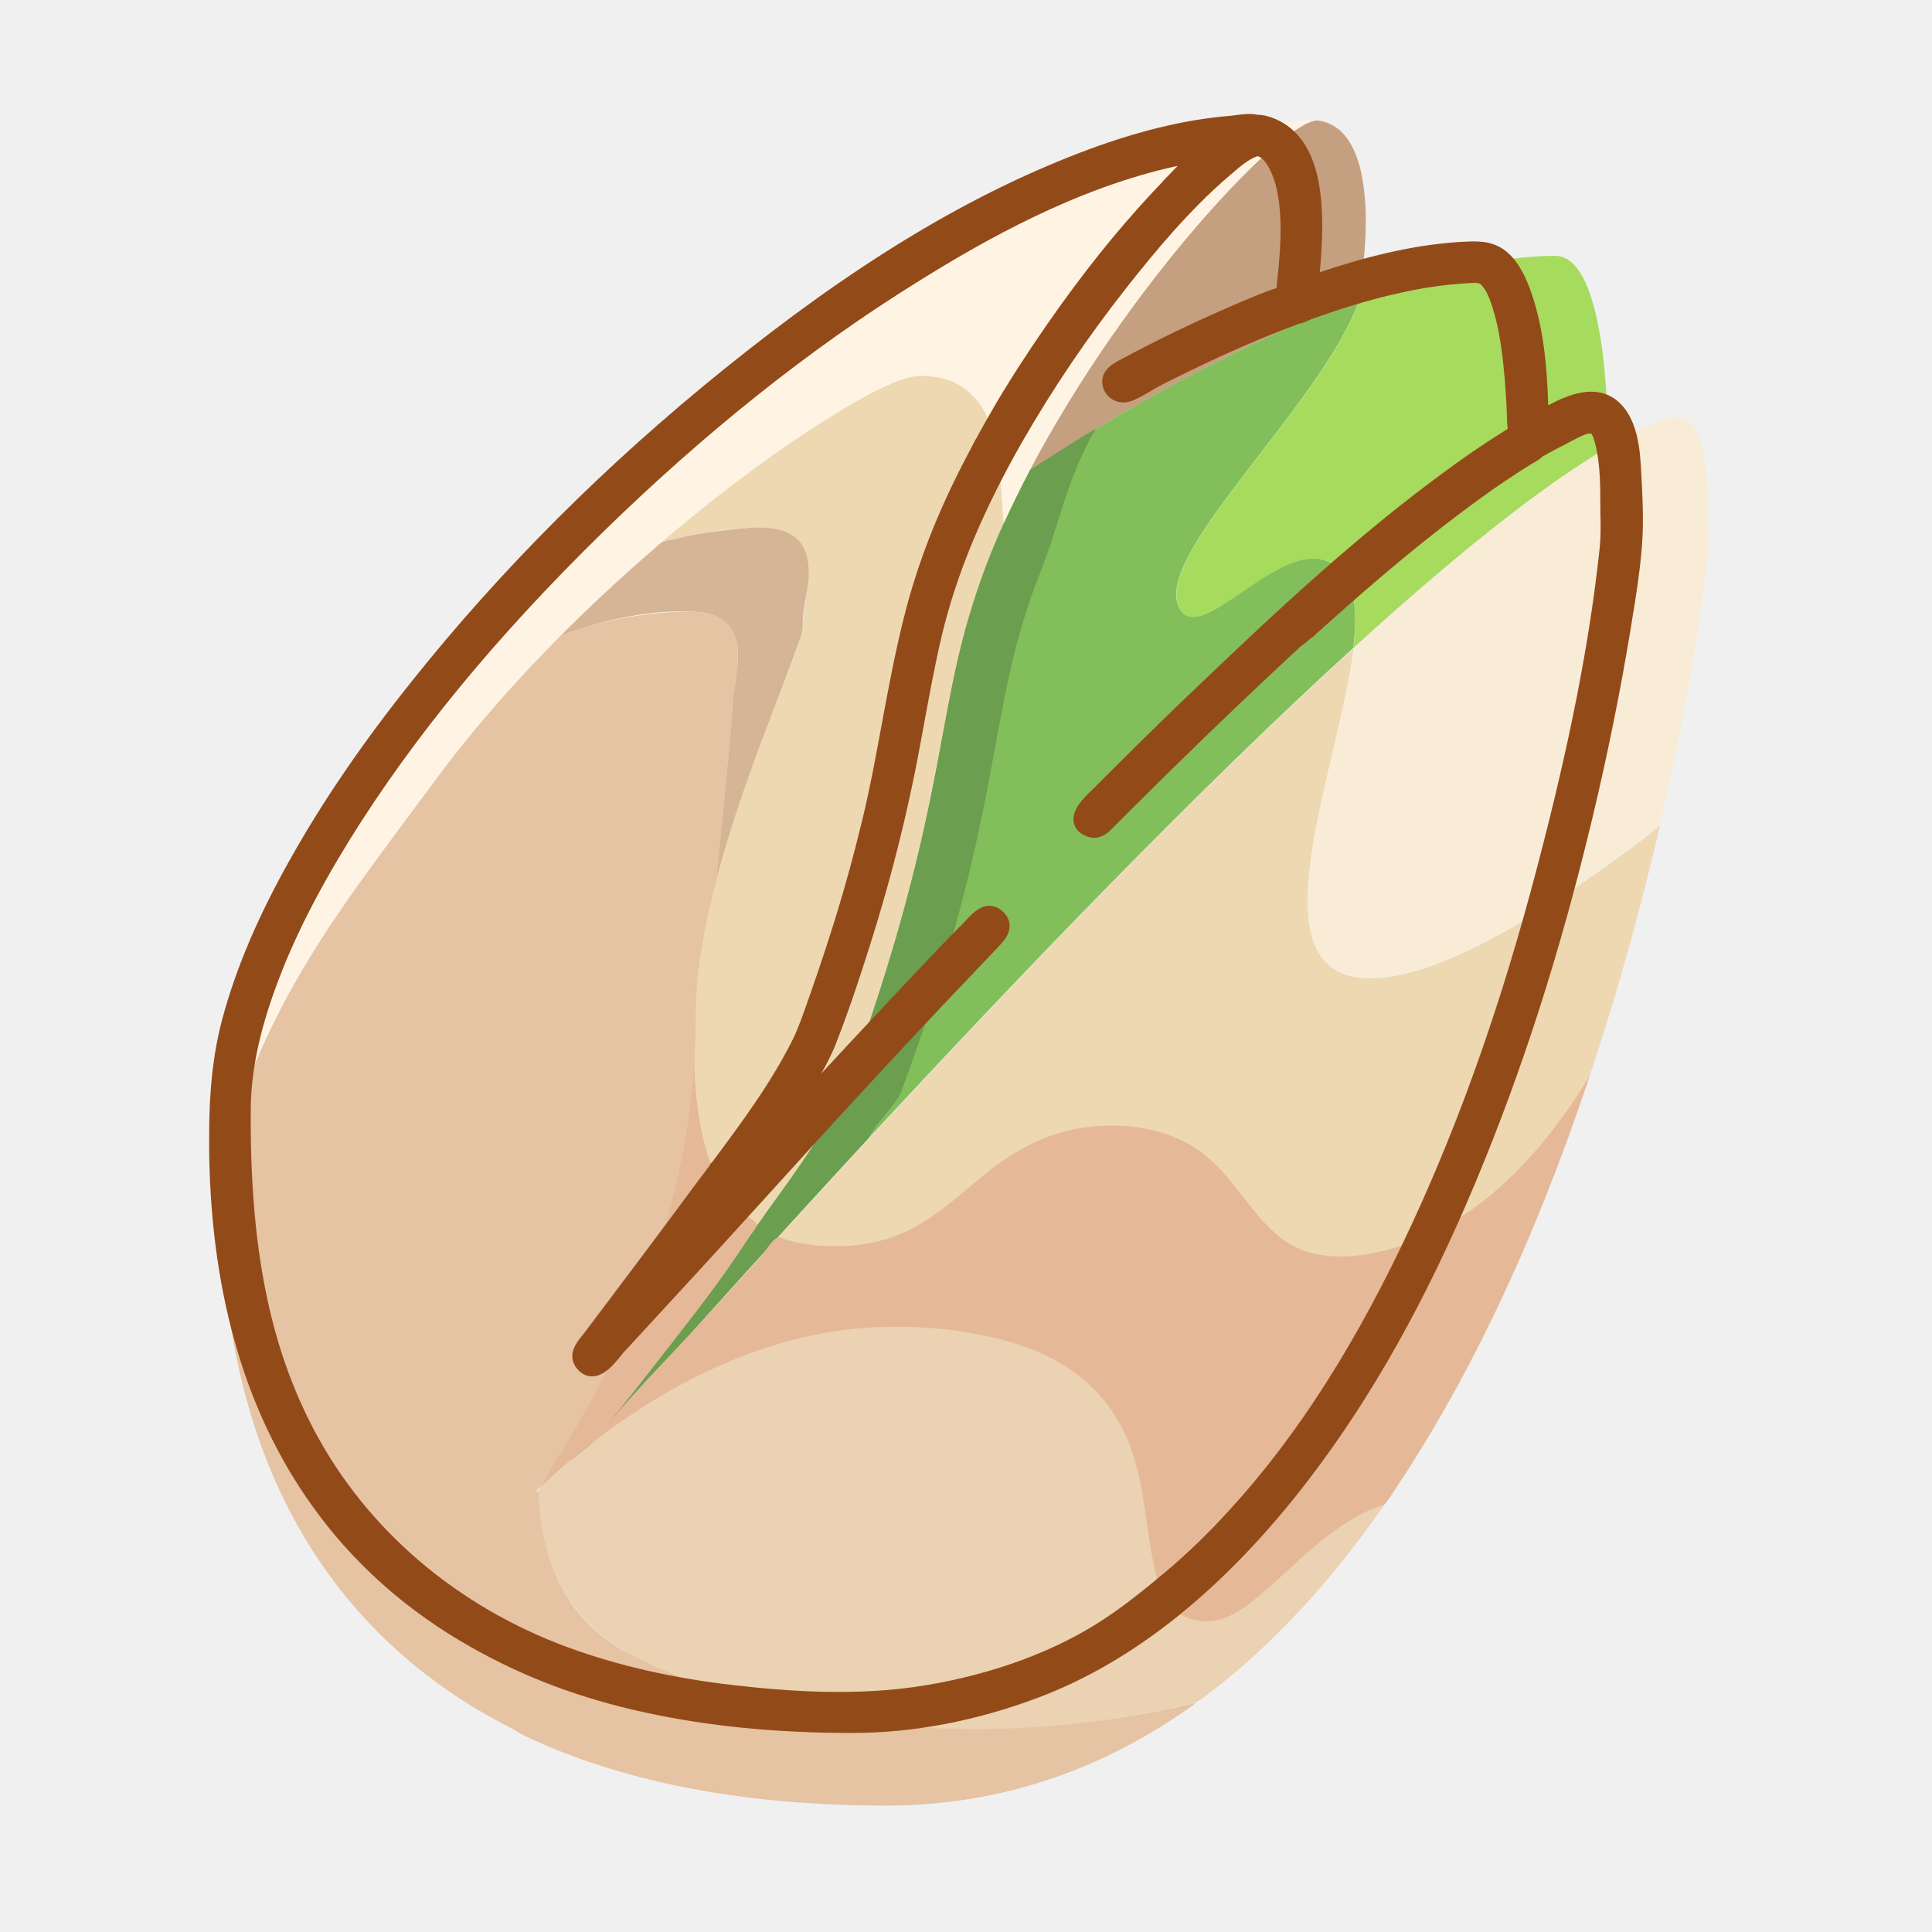
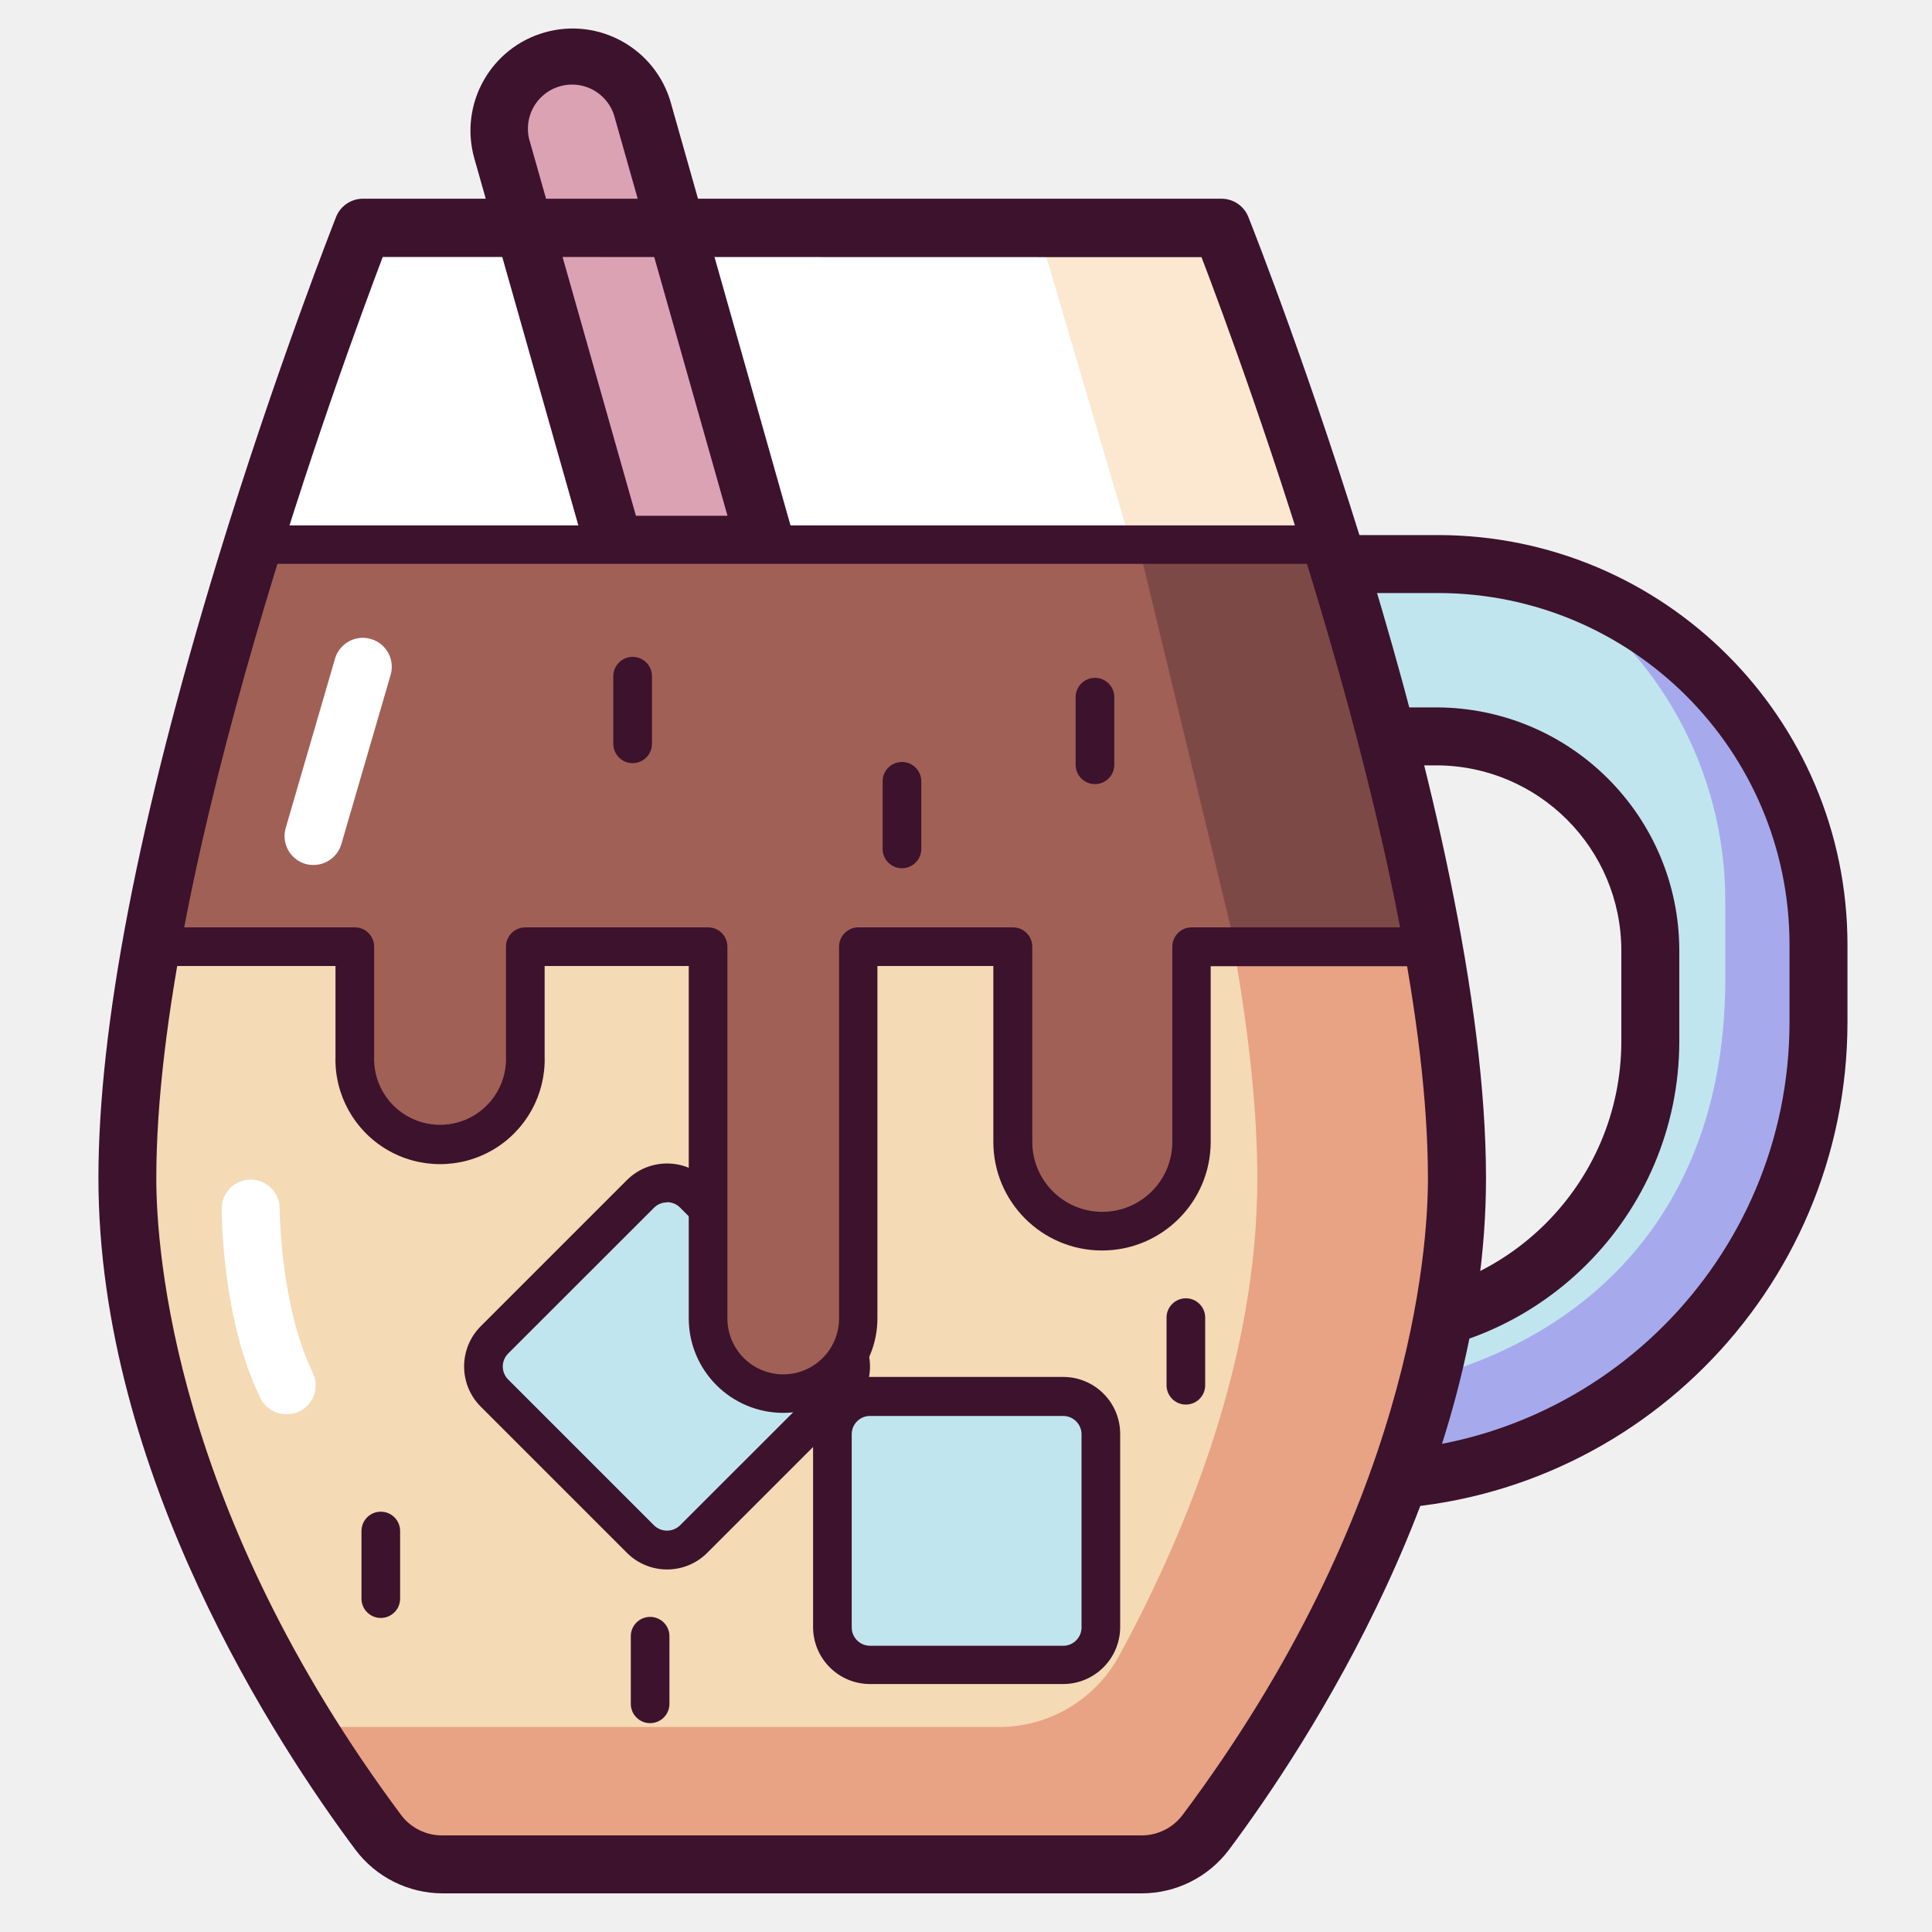
- <svg xmlns="http://www.w3.org/2000/svg" t="1767954052143" class="icon" viewBox="0 0 1024 1024" version="1.1" p-id="5153" width="200" height="200">
-   <path d="M723.9 117.5c0 9.6-1.1 23.5-3.3 41-57.3 21.2-120.5 54.9-175.3 91.5C598.2 149.3 682 61.6 698.7 63.9c20.5 2.9 25.2 30 25.2 53.6z" fill="#C4A080" p-id="5154" />
-   <path d="M852.4 236.8v0.2c-36.8 21.6-83.6 59.6-135 106.4-5.7 47.9-33.8 121.6-21 156-12.9-34.3 15.3-108.1 21-156.1-81.8 74.5-175 171.4-257 260-16.7 18-32.9 35.8-48.5 52.9-2.6 1-4.8 4.8-6.4 7-12.2 13.4-23.9 26.4-35.2 38.9-16.2 17.6-33.1 34.6-48.4 52.9 11.5-14 22.5-28.3 33.6-42.5 9.9-12.7 19.8-25.4 29.1-38.5 4.5-6.5 9-13 13.3-19.6 0.9-1.4 2.7-3.2 3.1-4.8 0.2-0.3 0.4-0.5 0.6-0.9 1.4-1.9 2.9-3.9 4.3-5.9 17.5-24.1 36-48.8 46.3-77 19.9-54.5 35.1-110.1 45.7-167.1 3.4-18.6 6.6-37.3 11.1-55.8 5.4-22.6 13.2-44.3 22.8-65.5-0.2-2.5-0.3-5.1-0.5-7.8l0.6 7.8c4.2-9.3 8.7-18.5 13.5-27.5 54.8-36.6 118-70.3 175.2-91.5h0.1c0 0.1-0.1 0.2-0.1 0.4-19.3 54.6-107.4 133.1-96.2 161.9 8.6 22.2 42.8-22 69.1-24.6 7.9-0.8 15.1 2.1 20.6 11.7 4.6 8 5 20.4 3.2 35.4 51.5-46.8 98.3-84.8 135.1-106.4z" fill="#82BF5A" p-id="5155" />
-   <path d="M581 227c-15.1 25.1-19.1 50-29.7 76.6-29.7 74.6-17.4 123.4-73.6 274.9-2.7 7.3-12.9 15.8-17.4 24.8-99.2 107.2-182 202.5-208.3 231.8 82.6-98.1 182.3-220.9 197.9-263 56.1-151.5 43.8-200.3 73.6-274.9 6.4-16.1 13.9-32.1 22.2-47.9 9.3-6.1 25.4-16.4 35.3-22.3z" fill="#6C9E4F" p-id="5156" />
-   <path d="M531.9 277.4c-12.1 26.7-20.8 54.3-26.7 83-6 29-10.7 58.2-17.5 87.1-6.7 28.6-14.7 57-23.9 84.9-4.5 13.7-8.9 27.7-14.6 41-5.3 12.5-12.1 24.3-19.5 35.6-7.4 11.4-15.5 22.3-23.4 33.3-1.7 2.4-3.4 5.3-5.4 7.5-2.1 2.3-3.7 0.1-5.9-1.8-5.1-4.2-9.1-9.4-12.3-15.1-6.8-11.9-9.9-25.5-11.9-38.9-2.1-14.2-3.3-28.6-2.8-43 0.5-14.8 0.7-29.5 2.8-44.2 2.1-14.1 5.2-28 8.8-41.7 7.6-28.9 17.9-57 28.6-84.9 5-13 10.8-26 15-39.3 2-6.2 2.6-12.7 3.4-19.2 0.8-6.1 1.7-12.2 1.7-18.3 0-5.4-0.9-11.2-4.3-15.6-3.8-4.9-9.9-6.8-15.8-7.5-13.4-1.4-27.6 0.7-40.7 3.3-5.8 1.1-11.6 2.4-17.2 4 28.1-23.9 57.3-46.7 88.8-66 13.5-8.3 28.1-18.3 43.8-21.8 16.5-3.7 33 5.6 40 20.5 8.5 17.7 7.6 38 9 57.1zM879.8 437.5C855 544.8 809.6 688.9 733.4 798.1c-0.6 0.2-1.3 0.4-1.9 0.7-0.6 0.2-1.3 0.5-1.9 0.7-1.2 0.4-2.3 0.9-3.5 1.4-1.2 0.5-2.4 1.1-3.5 1.7-30.4 14.9-52.9 46.5-72.1 55-0.1 0.1-0.2 0.1-0.4 0.2-2.6 1.1-5 1.8-7.5 2h-1.1c-10.4 0-17.2-3.4-21.7-9.1l-0.1-0.1c-0.3-0.3-0.5-0.7-0.8-1-2.7-3.8-4.6-8.6-6.1-14v-0.1c-0.2-0.9-0.5-1.8-0.7-2.7-1-4.4-1.8-9.2-2.6-14.2 0-0.1 0-0.3-0.1-0.4-1.6-10.8-2.9-22.9-5.7-35-0.3-1.5-0.7-3-1.1-4.4-1.2-4.6-2.7-9.1-4.4-13.6 0-0.1-0.1-0.2-0.1-0.3-1.6-3.9-3.4-7.8-5.5-11.5-13.9-24.3-41.1-44.3-98.5-48.6-7.5-0.6-15.5-0.9-24-0.9h-0.4c-16.9 0-32.3 2.2-46.6 6.2h-0.2c-57.2 15.9-95.6 59.3-136.4 96.7 0 0-0.1 0-0.1 0.1-11.1 10.2-22.4 20-34.3 28.6 7.2-8 18.6-20.9 33.3-37.5l0.1-0.1c8.7-9.8 18.5-20.9 29.3-33.2 38.4-43.3 89.3-100.2 145.6-161 82-88.6 175.2-185.5 257-260-5.7 48-33.9 121.8-21 156.1l0.6 1.5c0.3 0.8 0.7 1.6 1.1 2.3 4.6 8.9 12.8 14.3 25.9 14.9 26.4 1.1 63.4-17 100.6-41.1 0 0 0.1 0 0.1-0.1 16.5-10.7 32.9-22.5 48.5-34.3 2.2-2.1 4.4-3.8 6.6-5.5z" fill="#EDD8B2" p-id="5157" />
-   <path d="M842.5 570.4c-18.7 56.1-41.2 111.1-69.4 163.1-7 12.8-14.3 25.4-22 37.8-3.7 6-7.6 11.9-11.5 17.8-1.6 2.4-3.1 5.2-5 7.4s-4.5 2.7-7.1 3.8C701.7 811 684.6 833 663 849.6c-9.8 7.6-21.3 13-33.7 8-11.6-4.6-15.9-17-18.1-28.3-5.1-26.5-5.5-54.1-19.7-77.9-13.3-22.3-36.3-35-60.8-41.3-27.3-7.1-56.4-8.6-84.3-4.9-47.9 6.3-92.9 29.1-131 58.5-5 3.8-9.8 7.8-14.6 11.8-5.4 4.6-10.7 9.4-15.8 14.4 2-3.3 3.9-6.6 5.9-9.8 10.8-18 21.6-36 31.2-54.7l0.3-0.6c3.3-6.4 6.4-12.8 9.3-19.4 5-11.2 9.5-22.6 13.6-34.2 0.5-1.4 1-2.9 1.5-4.4 5.7-16.8 10.4-34 14-51.4 3.7-18.4 6.1-37 7.1-55.7v1.7c0.1 2.1 0.2 4.2 0.3 6.4v0.6c0.4 7.8 1.1 15.9 2.4 24 3 19.4 9.4 38.4 23.9 51.2 1.5 1.4 5.3 3 6.3 4.7 0.3 0.4 0.3 0.9 0.2 1.4-0.4 1.6-2.2 3.5-3.1 4.8-4.3 6.6-8.8 13.1-13.3 19.6-9.3 13.1-19.2 25.8-29.1 38.5-11 14.1-22 28.4-33.5 42.4 15.2-18.3 32.1-35.3 48.4-52.9 0.3-0.3 0.6-0.6 0.8-0.9 8.2-8.9 16.5-17.9 24.6-26.9 3.2-3.5 6.5-6.9 9.4-10.7 0.1-0.1 0.2-0.3 0.3-0.4 1.6-2.2 3.8-6 6.4-7 0.2-0.1 0.3-0.1 0.5-0.2 1.4-0.4 2.8 0.6 4.1 1 2.4 0.8 4.9 1.3 7.3 1.8 5.7 1.1 11.6 1.7 17.4 1.7 11.1 0.2 22.4-1.4 32.8-5.2 20.2-7.4 35-22.9 51.6-35.8 16.4-12.7 34.5-21 55.3-22.6 20.3-1.6 41.7 2.4 57.9 15.4 15.5 12.4 24.3 31.3 39.8 43.6 16 12.7 37.3 11.5 56.1 6.7 47.9-12.3 83-51.5 107.8-92.2z" fill="#E5B998" p-id="5158" />
-   <path d="M425.4 331.4c0 4.3-2.1 9.1-3.5 13.1-2.1 5.9-4.3 11.7-6.5 17.5-4.6 11.9-9.2 23.8-13.6 35.7-8.3 22.5-16 45.3-22.2 68.5 2.8-31 6.4-62 8.6-93 0.7-9.8 3.7-19.4 2.8-29.3-1.1-12.2-9.3-18.8-21.3-19.6-24.2-1.7-50 4.3-72.5 12.6 12.7-12.8 25.9-25.2 39.4-37.2l9.3-8.1c1.4-1.2 3-3 4.6-4 1.9-1 4.8-1.3 6.9-1.8 8.7-2.2 17.6-3.7 26.5-4.7 11.4-1.2 27.9-4 37.7 3.8 6.3 5.1 7.3 13.7 7 21.3-0.7 8.5-3.2 16.8-3.2 25.2z" fill="#D6B496" p-id="5159" />
-   <path d="M733.4 798.1c-16.6 23.8-35 46.5-55.6 67-10.2 10.1-20.8 19.7-32.1 28.6-2.7 2.1-5.4 4.2-8.1 6.2-3.2 2.4-6.1 3.2-9.9 4-7.3 1.6-14.7 3.1-22.1 4.5-3.5 0.6-6.9 1.2-10.4 1.8-43.1 7.2-87.2 9.8-130.8 5.4-4.5-0.4-8.9-1-13.3-1.6-40.4-5.5-80-17.3-116.1-36.5-2.2-1.1-4.2-2.4-6.3-3.6 0 0-0.1 0-0.1-0.1-16.2-10.2-28.6-24.7-35.7-42.7-0.3-0.7-0.6-1.5-0.8-2.2-2.7-7.3-4.5-14.8-5.6-22.5-0.3-2.2-0.6-4.4-0.8-6.6-0.1-0.8-0.1-1.6-0.2-2.4-0.1-1.6-0.2-3.3-0.3-5 0-0.4 0-0.8 0.1-1.1 0.3-2.2 1.6-3.1 3.5-5 4-3.8 8.2-7.5 12.4-11.1 4.5-3.8 9.1-7.5 13.7-11.1 32-24.7 68.8-44.8 108-54.6h0.2c4.9-1.2 9.8-2.3 14.8-3.2 10.6-1.9 21.4-2.8 32.2-3 8-0.1 16 0.2 24 0.9 4.9 0.4 9.7 1 14.5 1.6 16.3 2.2 32.7 6.1 47.5 13.5 19.4 9.7 33.9 25.2 42 45 0 0.1 0.1 0.2 0.1 0.3 0.6 1.4 1.1 2.8 1.6 4.2 1.1 3.1 2 6.2 2.8 9.4 0.4 1.5 0.8 3 1.1 4.4 2.6 11.5 3.9 23.3 5.7 35 0 0.1 0 0.3 0.1 0.4 0.3 2.2 0.7 4.4 1.1 6.6 0.4 2.5 0.9 5 1.5 7.6 0.2 0.9 0.4 1.8 0.7 2.7 1.3 5.1 3.2 10 6.1 14.1 0.2 0.3 0.5 0.7 0.8 1l0.1 0.1c2.8 3.6 6.5 6.4 11.3 7.9 4 1.3 7.8 1.6 11.5 1.2 2.6-0.3 5.1-1 7.5-2 0.1 0 0.3-0.1 0.4-0.2 3.7-1.5 7.3-3.7 10.8-6.4 15.7-11.8 28.7-26.7 44.7-38.2 5.2-4 10.8-7.6 16.7-10.5 1.2-0.6 2.3-1.1 3.5-1.7 1.2-0.5 2.3-1 3.5-1.4 0.6-0.2 1.3-0.5 1.9-0.7 0.5 0.4 1.2 0.2 1.8 0z" fill="#EAD2B2" p-id="5160" />
-   <path d="M717.4 343.3c1.8-15 1.3-27.5-3.2-35.4-23.9-41.6-78.5 41.8-89.7 12.9s76.9-107.3 96.2-161.9c0-0.1 0.1-0.2 0.1-0.4 38.7-14.3 74.6-22.9 103.5-22.9 18.9 0 27.5 42.2 28.1 101.3-36.8 21.6-83.7 59.6-135 106.4z" fill="#A7DB5E" p-id="5161" />
-   <path d="M879.8 437.5l-6.6 5.1c-15.6 11.8-32 23.8-48.5 34.4 0 0-0.1 0.1-0.2 0.1-37.1 24.1-74.2 42.2-100.5 41.1-13.2-0.6-21.3-6.1-25.9-15-0.4-0.7-0.7-1.5-1.1-2.3l-0.6-1.5c-12.8-34.4 15.3-108.1 21-156 51.4-46.8 98.2-84.8 135-106.4 10.7-6.3 20.5-11.2 29.4-14.6 27.1-10.3 22.4 41.7 23.7 65.2 0.3 6.9-6.7 67.6-25.7 149.9z" fill="#F9ECD7" p-id="5162" />
-   <path d="M634.1 902.5c-46.9 34-101.4 54.5-164.4 54.5-81 0-143.5-14.2-191.5-36.9-1.6-0.8-3.3-1.7-4.9-2.9-10.7-5.4-20.7-11.1-30-17.2-10.2-6.7-19.6-13.8-28.2-21.2-103.6-89-97.9-224.2-97.9-262.9 24.6-87.8 62.5-133.2 113.7-202.6 19.9-26.9 42.7-52.7 66.3-76.4 0.8-0.3 1.7-0.6 2.5-0.9 21.4-7.6 43.7-11.8 66.6-11.8 1.8 0 3.5 0.1 5.1 0.3 0.2 0 0.3 0 0.5 0.1 12.6 1.5 17.4 8.5 18.8 17.1v0.1c0.6 3.9 0.5 8.2 0.1 12.4v0.3c-0.7 6.7-2.1 13.2-2.5 18.2v0.6c0 0.2 0 0.5-0.1 0.8v1.5c0 4.1-1.2 16-2.8 32.8-0.1 1-0.2 2.1-0.3 3.2-0.1 1.1-0.2 2.1-0.3 3.2-1.1 10.9-2.4 23.5-3.6 37-0.3 2.7-0.5 5.4-0.8 8.2-0.1 1.4-0.3 2.8-0.4 4.2 0 0.3 0 0.6-0.1 0.8 0 0.4-0.1 0.7-0.1 1.1v0.1c-6.5 24.4-11 48.9-11 70.5 0 7.4-0.2 15-0.6 22.8v0.7c-3 53-17.2 114.8-58.1 188-7.8 14-16.7 28.5-26.6 43.4l1.8-1.8c0 0.5 0 1 0.1 1.6l0.3 6c0.2 3 0.6 6 1 9 1.1 7.6 2.9 15.2 5.5 22.6 0.3 0.7 0.5 1.5 0.8 2.2 6.4 16.5 17.5 31.7 35.7 42.7l0.1 0.1c1.6 1 3.3 1.9 5.1 2.8 33.5 17.5 81 32.2 136.9 37.5 38.2 3.6 80.2 3 124.5-4.1 12.7-2 25.7-4.6 38.8-7.7z" fill="#E5C3A3" p-id="5163" />
-   <path d="M697.3 63.9c-19.5 2.2-100 87.6-151.5 185.3-0.1 0.2-0.2 0.4-0.3 0.7-4.8 9.1-9.2 18.3-13.5 27.5l-0.6-7.8v-0.1c-0.2-3.3-0.5-6.5-0.7-9.6-1.6-19.8-4.1-37-12.8-48-0.8-1-1.7-2-2.6-2.9-2.8-2.8-6.1-5-10.1-6.7-4.9-2-10.9-3.1-18.2-3.1-0.4 0-0.8 0-1.2 0.1-1.5 0.1-3.3 0.5-5.4 1.1h-0.1c-6.3 1.9-15.2 6-26 12.1-0.1 0.1-0.3 0.2-0.4 0.2-2.7 1.5-5.6 3.2-8.5 5-0.8 0.4-1.5 0.9-2.3 1.4-20.9 12.7-46.9 31-74.6 53.4-5.9 4.8-12 9.8-18.1 15-17.7 15-35.7 31.6-53.3 49.2-23.6 23.7-46.4 49.5-66.3 76.4-51.2 69.4-89.1 114.7-113.7 202.6 0-66 45.6-152.6 113.7-237.6 7.9-9.8 16-19.6 24.4-29.3 8.4-9.7 17.1-19.4 26-29 48.7-52.4 104.2-102.2 160.7-143.6 90.8-66.5 184-111.7 255.4-112.3z" fill="#FFF4E3" p-id="5164" />
-   <path d="M869.9 250.9v-0.2c-0.6-11.8-1.6-29.7-13.4-38.8-11.1-8.4-25-2.9-35.9 2.9-0.7-21.5-2.6-42.4-9.7-61.7-2.1-5.6-5.5-13.6-11.7-19.1-6.6-5.9-14-6.2-20.4-6-29.9 1-59.1 9.5-79.3 16.3 0.5-4.8 0.8-9.2 1-13.5 1.2-23.9 0-56.9-24.2-67.6-3.4-1.5-6.6-2.3-9.8-2.4-4-0.8-8.5-0.2-12.1 0.3-1 0.1-1.8 0.2-2.5 0.3-24.5 2-50.9 8.5-80.7 20C511 104.7 451.1 141.2 383 196.3c-61.7 49.8-117 105-164.2 164.1-26.1 32.6-47.3 63.5-64.7 94.5-17.2 30.4-29 58.2-36.2 84.9-6.8 25.2-7.3 50.1-7 73.3 0.7 37.4 5.7 72.1 15 103.1 9.7 32.7 24.5 62.3 43.9 87.8 21 27.7 47.7 50.8 79.3 68.7 28.2 16.1 58.7 27.6 93 35 33.6 7.3 69.5 10.8 109.6 10.8 32.4 0 65.5-6.3 98.5-18.7 51.1-19.2 99.4-58.1 143.4-115.5C727.1 740.5 756 689 782 626.8c24.8-59.2 45.1-122.5 62.1-193.6 8.2-34.5 14.6-66.3 19.7-97l0.9-5.5c2.5-15.2 5.1-31 5.9-46.7 0.5-11.2-0.1-22.8-0.7-33.1zM616.3 96.1l-0.2 0.3c-18.3 19.1-36 40.4-53.9 65.3-10.6 14.8-20.4 29.4-29 43.4-4.3 6.9-8.7 14.5-14.3 24.6-0.2 0.4-0.5 0.9-0.8 1.5-1.3 2.2-2.6 4.6-3.7 6.9-16.3 30.4-27.6 58.9-34.8 87.2-5 19.4-8.7 39.5-12.3 58.8-3 16.3-6.1 33.1-10 49.4-4.7 19.5-10 38.8-15.9 57.5-3 9.5-7.1 22.1-11.5 34.5-0.6 1.7-1.2 3.5-1.8 5.2-2.4 6.8-4.8 13.8-7.9 20.2-11.5 23.1-27.5 44.6-43 65.4l-0.2-0.1c-0.3 0.4-0.5 0.8-0.7 1.3-2 2.7-4 5.4-6.1 8.1-18 24.4-35.6 47.9-50.5 67.6-1.6 2.1-3.3 4.3-4.9 6.5-1.7 2.2-3.3 4.4-4.9 6.5-0.3 0.4-0.7 0.9-1.1 1.4-2.9 3.5-8.9 10.7-2.9 17.9 2.7 3.3 5.8 4 7.9 4h0.1c6.5-0.1 11.6-6.5 15.4-11.2 0.7-0.9 1.3-1.7 1.8-2.1 5.5-6 11.1-12 16.5-17.9 2.7-2.9 5.3-5.8 8-8.7 17.1-18.5 34.3-37.4 51-55.8 17.7-19.5 35.9-39.6 54.1-59.2 18-19.5 36.4-39.1 54.7-58.3 4.4-4.6 8.7-9.2 13.6-14.3 2.5-2.6 6.2-6.4 6.1-11.4 0-1.9-0.7-4.7-3.4-7.3-2.8-2.7-5.6-3.2-7.5-3.2-5 0.1-8.7 4-11.4 6.8-0.3 0.3-0.6 0.6-0.9 1L499 501.1c-20.3 21.3-41.4 43.8-63.7 67.9 3-5.3 5.8-10.7 8-16.5 6.8-17.3 12.7-35.3 18-52.1 8.9-28.2 16.3-56.2 22-83.3 2.5-11.5 4.6-23.3 6.7-34.7 2.8-15 5.6-30.6 9.2-45.6 7.7-32.4 21.7-66 42.7-102.8 16.1-28 34.6-55.4 55-81.3 15.2-19.3 33.5-41.4 54.5-59.4l1.8-1.5c4-3.5 8.6-7.4 13-8.9 0.1 0 0.3-0.1 0.4-0.1 0.4 0.1 0.8 0.2 1.3 0.5 3.6 2.1 6.9 9.4 8.4 15.3 3.1 12.7 2.7 26.3 1.8 37.9-0.3 4.2-0.7 8.5-1.2 12.7v0.2c-0.1 1.2-0.2 2.3-0.3 3.3-0.4 0.2-1.1 0.4-1.6 0.5-0.7 0.2-1.5 0.5-2.4 0.8-7.8 3-16.2 6.5-26.3 11-17.5 7.7-35.5 16.5-53.3 26.1-3 1.6-11.1 5.9-8.2 14.7 1.9 5.6 8 8.7 13.7 7.1 3.7-1.1 7.1-3.1 10.3-5 1.4-0.8 2.7-1.6 3.9-2.3 4.2-2.3 8.5-4.4 12.8-6.5 18.4-9.1 35.3-16.7 51.8-23.2 1.7-0.7 3.4-1.3 5.2-2 1.9-0.7 3.9-1.4 5.9-2.3 2.1-0.3 3.9-1.2 5.2-1.8 0.6-0.3 1.2-0.5 1.7-0.7 16.1-5.8 30.6-10.2 44.3-13.3 13.3-3.1 25.4-4.9 37-5.6 0.6 0 1.2-0.1 1.7-0.1 3.7-0.3 5.5-0.3 6.7 0.8 3 3 4.9 8.1 6.4 13.2 3.6 11.6 5 24.3 6.1 36.2 0.6 7.4 1.1 15.1 1.3 23.6 0 0.7 0.1 1.4 0.2 2.3 0 0.3 0.1 0.7 0.1 1.1-5.9 3.7-12.1 7.7-18.8 12.3-0.1 0.1-0.2 0.2-0.3 0.2-3 2.1-5.9 4.1-8.8 6.2-1.2 0.9-2.5 1.8-3.7 2.7-47.4 34.5-90.1 74.4-130 112.5-13.5 12.8-25.7 24.7-37.4 36.3-6.6 6.5-13.2 13.1-19.7 19.6l-1.5 1.5c-4.4 4.2-11.1 10.6-9.8 17.3 0.4 2.3 2 5.5 6.9 7.4 7 2.7 11.8-2.4 14.4-5.1l0.9-0.9 9.3-9.3c3.3-3.2 6.5-6.4 9.7-9.6s6.4-6.4 9.7-9.6c12.1-11.9 24.5-23.9 36.8-35.6 10.9-10.4 21.9-20.7 32.8-30.8 1.4-0.9 2.6-1.9 3.6-2.8 0.7-0.7 1.5-1.3 2-1.6l0.4-0.2 0.3-0.3c2-1.9 4.1-3.7 6.1-5.5 1-0.9 2-1.7 2.9-2.6 25.5-22.8 46.7-40.4 66.7-55.6 8.2-6.2 18-13.5 28.2-20.2 4-2.7 8.2-5.4 12.3-7.9 0.3-0.2 0.7-0.4 1.1-0.6 1.3-0.8 2.9-1.7 4.3-3.1 4.3-2.4 8.3-4.6 12.4-6.6 0.7-0.4 1.5-0.8 2.4-1.3 6-3.3 9.6-4.7 10.9-4.3 0.8 0.4 1.7 2.7 2.6 6.7l0.1 0.4c2.2 9.8 2.3 20.4 2.3 30.7 0 2.5 0 4.9 0.1 7.3 0.1 5 0.1 10.4-0.5 16.1-5.3 49.4-15.8 103-33.1 168.7-18.5 70.7-40.1 132.1-65.8 187.8-29.1 63.1-60.9 113.2-97.3 152.9-10.9 12-22.1 22.8-33.2 32.2-10.6 8.9-22 18.2-33.6 25.8-25.6 16.8-58.1 28.8-94 34.8-36.4 6.1-73.4 3.2-101.6 0-31.9-3.6-61.5-10.3-88-20-58.9-21.6-106.7-62.4-134.5-114.8-23.9-45.1-34.3-97.7-33.8-170.4 0.1-19.4 4.4-40.6 13.3-64.8 8.9-24.5 21.8-50 39.2-78.2 33.9-54.5 77.7-107.7 134-162.8 53.6-52.4 109.3-96.9 165.8-132.1 37.4-23.4 86-50.7 139-62.2l-7.9 8.2z" fill="#934A19" p-id="5165" />
+ <svg xmlns="http://www.w3.org/2000/svg" t="1767974769560" class="icon" viewBox="0 0 1024 1024" version="1.1" p-id="1692" width="200" height="200">
+   <path d="M707.021 292.762c-30.259-97.894-59.699-171.93-59.699-171.93H192.358s-29.44 74.035-59.699 171.93z" fill="#FFFFFF" p-id="1693" />
+   <path d="M600.73 292.762h106.291c-30.259-97.894-59.699-171.93-59.699-171.93h-97.28z" fill="#FCE8D0" p-id="1694" />
+   <path d="M325.427 288.717h80.486L340.787 58.726A38.758 38.758 0 1 0 266.24 79.718z" fill="#DBA2B3" p-id="1695" />
+   <path d="M405.914 304.077H325.427a15.36 15.36 0 0 1-14.797-11.162L251.392 83.917a54.118 54.118 0 0 1 104.192-29.338l65.126 229.99a15.36 15.36 0 0 1-14.797 19.507z m-68.864-30.72h48.538l-59.597-210.432a23.398 23.398 0 1 0-45.005 12.646z" fill="#3C122C" p-id="1696" />
+   <path d="M762.266 298.957H478.054v485.837h242.893a242.893 242.893 0 0 0 242.893-242.893v-41.318a201.626 201.626 0 0 0-201.574-201.626z m112.64 253.03a151.808 151.808 0 0 1-151.808 151.808h-155.904V390.298h194.048a113.51 113.51 0 0 1 113.459 113.51z" fill="#C1E5EF" p-id="1697" />
+   <path d="M821.658 307.917a201.267 201.267 0 0 1 92.774 169.626v41.318c0 150.067-108.749 222.413-242.893 222.413h-19.2v43.52h68.608a242.893 242.893 0 0 0 242.893-242.893v-41.318a201.626 201.626 0 0 0-142.182-192.666z" fill="#A6AAED" p-id="1698" />
+   <path d="M720.947 800.154H478.054a15.36 15.36 0 0 1-15.36-15.36V298.957a15.36 15.36 0 0 1 15.36-15.36h284.211a217.19 217.19 0 0 1 216.934 216.986v41.267a258.56 258.56 0 0 1-258.253 258.304z m-227.533-30.72h227.533a227.789 227.789 0 0 0 227.533-227.584v-41.267a186.47 186.47 0 0 0-186.214-186.266H493.414z m229.478-50.33h-155.699a15.36 15.36 0 0 1-15.36-15.36V390.298a15.36 15.36 0 0 1 15.36-15.36h194.048a128.973 128.973 0 0 1 128.819 128.87v48.179a167.322 167.322 0 0 1-167.168 167.117z m-140.339-30.72h140.339a136.55 136.55 0 0 0 136.448-136.397V503.808a98.253 98.253 0 0 0-98.099-98.15h-178.688z" fill="#3C122C" p-id="1699" />
+   <path d="M67.482 624.64c0 154.317 97.28 298.65 133.12 346.829A42.138 42.138 0 0 0 234.496 988.16h370.688a42.138 42.138 0 0 0 33.843-16.947c35.84-48.179 133.12-192.512 133.12-346.829 0-72.448-18.278-163.123-40.96-247.552H108.339c-22.579 84.582-40.858 175.258-40.858 247.808z" fill="#E8A284" p-id="1700" />
+   <path d="M666.419 624.64c0-72.448-18.278-163.123-40.96-247.552h-517.12c-22.579 84.429-40.96 175.104-40.96 247.552 0 113.92 52.941 222.362 95.13 290.714h366.899a72.55 72.55 0 0 0 63.795-37.786c36.557-67.328 73.216-158.259 73.216-252.928z" fill="#F4DAB5" p-id="1701" />
+   <path d="M441.395 740.25m19.968 0l102.144 0q19.968 0 19.968 19.968l0 102.144q0 19.968-19.968 19.968l-102.144 0q-19.968 0-19.968-19.968l0-102.144q0-19.968 19.968-19.968Z" fill="#C1E5EF" p-id="1702" />
+   <path d="M353.566 618.632m14.12 14.12l77.368 77.368q14.12 14.12 0 28.239l-77.368 77.368q-14.12 14.12-28.239 0l-77.368-77.368q-14.12-14.12 0-28.239l77.368-77.368q14.12-14.12 28.239 0Z" fill="#C1E5EF" p-id="1703" />
+   <path d="M563.507 892.57h-102.4a30.208 30.208 0 0 1-30.157-30.208v-102.4a30.157 30.157 0 0 1 30.157-30.157h102.4a30.208 30.208 0 0 1 30.208 30.157v102.4a30.259 30.259 0 0 1-30.208 30.208z m-102.4-142.08a9.677 9.677 0 0 0-9.677 9.677v102.4a9.728 9.728 0 0 0 9.677 9.728h102.4a9.728 9.728 0 0 0 9.728-9.728v-102.4a9.728 9.728 0 0 0-9.728-9.677z" fill="#3C122C" p-id="1704" />
+   <path d="M353.536 831.846a30.003 30.003 0 0 1-21.299-8.858l-77.414-77.414a30.157 30.157 0 0 1 0-42.65l77.414-77.414a30.157 30.157 0 0 1 42.65 0l77.414 77.414a30.208 30.208 0 0 1 0 42.65l-77.414 77.414a30.003 30.003 0 0 1-21.35 8.858z m0-194.56a9.677 9.677 0 0 0-6.861 2.816l-77.363 77.312a9.728 9.728 0 0 0 0 13.722l77.363 77.363a9.882 9.882 0 0 0 13.722 0l77.414-77.363a9.677 9.677 0 0 0 2.816-6.912 9.421 9.421 0 0 0-2.816-6.81L360.397 640a9.626 9.626 0 0 0-6.861-2.816z" fill="#3C122C" p-id="1705" />
+   <path d="M705.792 288.717H133.888A1813.197 1813.197 0 0 0 80.077 501.76h107.981v58.112a45.21 45.21 0 1 0 90.368 0V501.76H375.296v196.915a39.834 39.834 0 1 0 79.667 0V501.76h81.92v103.424a47.36 47.36 0 0 0 94.72 0V501.76h128a1813.197 1813.197 0 0 0-53.811-213.043z" fill="#A06056" p-id="1706" />
+   <path d="M654.797 501.76h104.806a1813.197 1813.197 0 0 0-53.811-213.146h-102.4z" fill="#7C4946" p-id="1707" />
+   <path d="M415.13 748.851a50.125 50.125 0 0 1-50.074-50.074V512H288.666v47.872a55.45 55.45 0 1 1-110.848 0V512H80.077a10.24 10.24 0 0 1-10.24-12.032A1786.47 1786.47 0 0 1 124.16 285.696a10.24 10.24 0 0 1 9.728-7.219h571.904a10.24 10.24 0 0 1 9.728 7.219 1784.064 1784.064 0 0 1 54.17 214.374 10.24 10.24 0 0 1-10.24 12.032h-117.76v93.082a57.6 57.6 0 1 1-115.2 0V512h-61.44v186.675a50.125 50.125 0 0 1-49.92 50.176zM278.426 491.52H375.296a10.24 10.24 0 0 1 10.24 10.24v196.915a29.594 29.594 0 1 0 59.187 0V501.76a10.24 10.24 0 0 1 10.24-10.24h81.92a10.24 10.24 0 0 1 10.24 10.24v103.424a37.12 37.12 0 0 0 74.24 0V501.76a10.24 10.24 0 0 1 10.24-10.24H747.52a1799.168 1799.168 0 0 0-49.101-192.666H141.466A1802.24 1802.24 0 0 0 92.16 491.52h95.898a10.24 10.24 0 0 1 10.24 10.24v58.112a34.97 34.97 0 1 0 69.888 0V501.76a10.24 10.24 0 0 1 10.24-10.24z" fill="#3C122C" p-id="1708" />
+   <path d="M605.184 1003.52H234.496a57.907 57.907 0 0 1-46.08-23.091c-40.96-54.835-136.243-199.27-136.243-356.045 0-80.077 21.248-190.208 63.078-327.373 31.078-101.683 62.566-181.197 62.874-182.016a15.36 15.36 0 0 1 14.285-9.677h454.963a15.36 15.36 0 0 1 14.285 9.677c5.12 12.954 125.952 319.232 125.952 509.389 0 156.774-95.283 301.21-136.243 356.045a57.907 57.907 0 0 1-46.182 23.091zM202.854 136.192c-20.48 54.17-120.013 322.56-120.013 488.346 0 38.349 9.37 176.077 130.099 337.92A27.136 27.136 0 0 0 234.496 972.8h370.688a27.136 27.136 0 0 0 21.555-10.752c120.781-161.434 130.099-299.162 130.099-337.408 0-165.888-99.277-434.176-120.013-488.346z" fill="#3C122C" p-id="1709" />
+   <path d="M165.99 458.445a15.36 15.36 0 0 1-4.301-0.614 15.36 15.36 0 0 1-10.24-19.046l26.112-89.702a15.36 15.36 0 0 1 29.491 8.602l-26.112 89.651a15.36 15.36 0 0 1-14.95 11.11zM151.808 749.568a15.36 15.36 0 0 1-13.824-8.602c-20.48-41.882-20.48-98.048-20.48-100.403a15.36 15.36 0 0 1 30.72 0c0 0.512 0.256 51.507 17.562 87.04a15.36 15.36 0 0 1-7.066 20.48 15.667 15.667 0 0 1-6.912 1.485z m-3.789-109.005z" fill="#FFFFFF" p-id="1710" />
+   <path d="M580.352 415.59a10.24 10.24 0 0 1-10.24-10.24v-35.84a10.24 10.24 0 0 1 20.48 0v35.84a10.24 10.24 0 0 1-10.24 10.24zM478.054 460.186a10.24 10.24 0 0 1-10.24-10.24v-35.84a10.24 10.24 0 0 1 20.48 0v35.84a10.24 10.24 0 0 1-10.24 10.24zM335.309 404.48a10.24 10.24 0 0 1-10.24-10.24v-35.84a10.24 10.24 0 0 1 20.48 0v35.84a10.24 10.24 0 0 1-10.24 10.24zM628.531 744.448a10.24 10.24 0 0 1-10.24-10.24v-35.84a10.24 10.24 0 0 1 20.48 0v35.84a10.24 10.24 0 0 1-10.24 10.24zM344.576 913.306a10.24 10.24 0 0 1-10.24-10.24v-35.84a10.24 10.24 0 0 1 20.48 0v35.84a10.24 10.24 0 0 1-10.24 10.24zM201.83 857.549a10.24 10.24 0 0 1-10.24-10.24v-35.84a10.24 10.24 0 0 1 20.48 0v35.84a10.24 10.24 0 0 1-10.24 10.24z" fill="#3C122C" p-id="1711" />
</svg>
